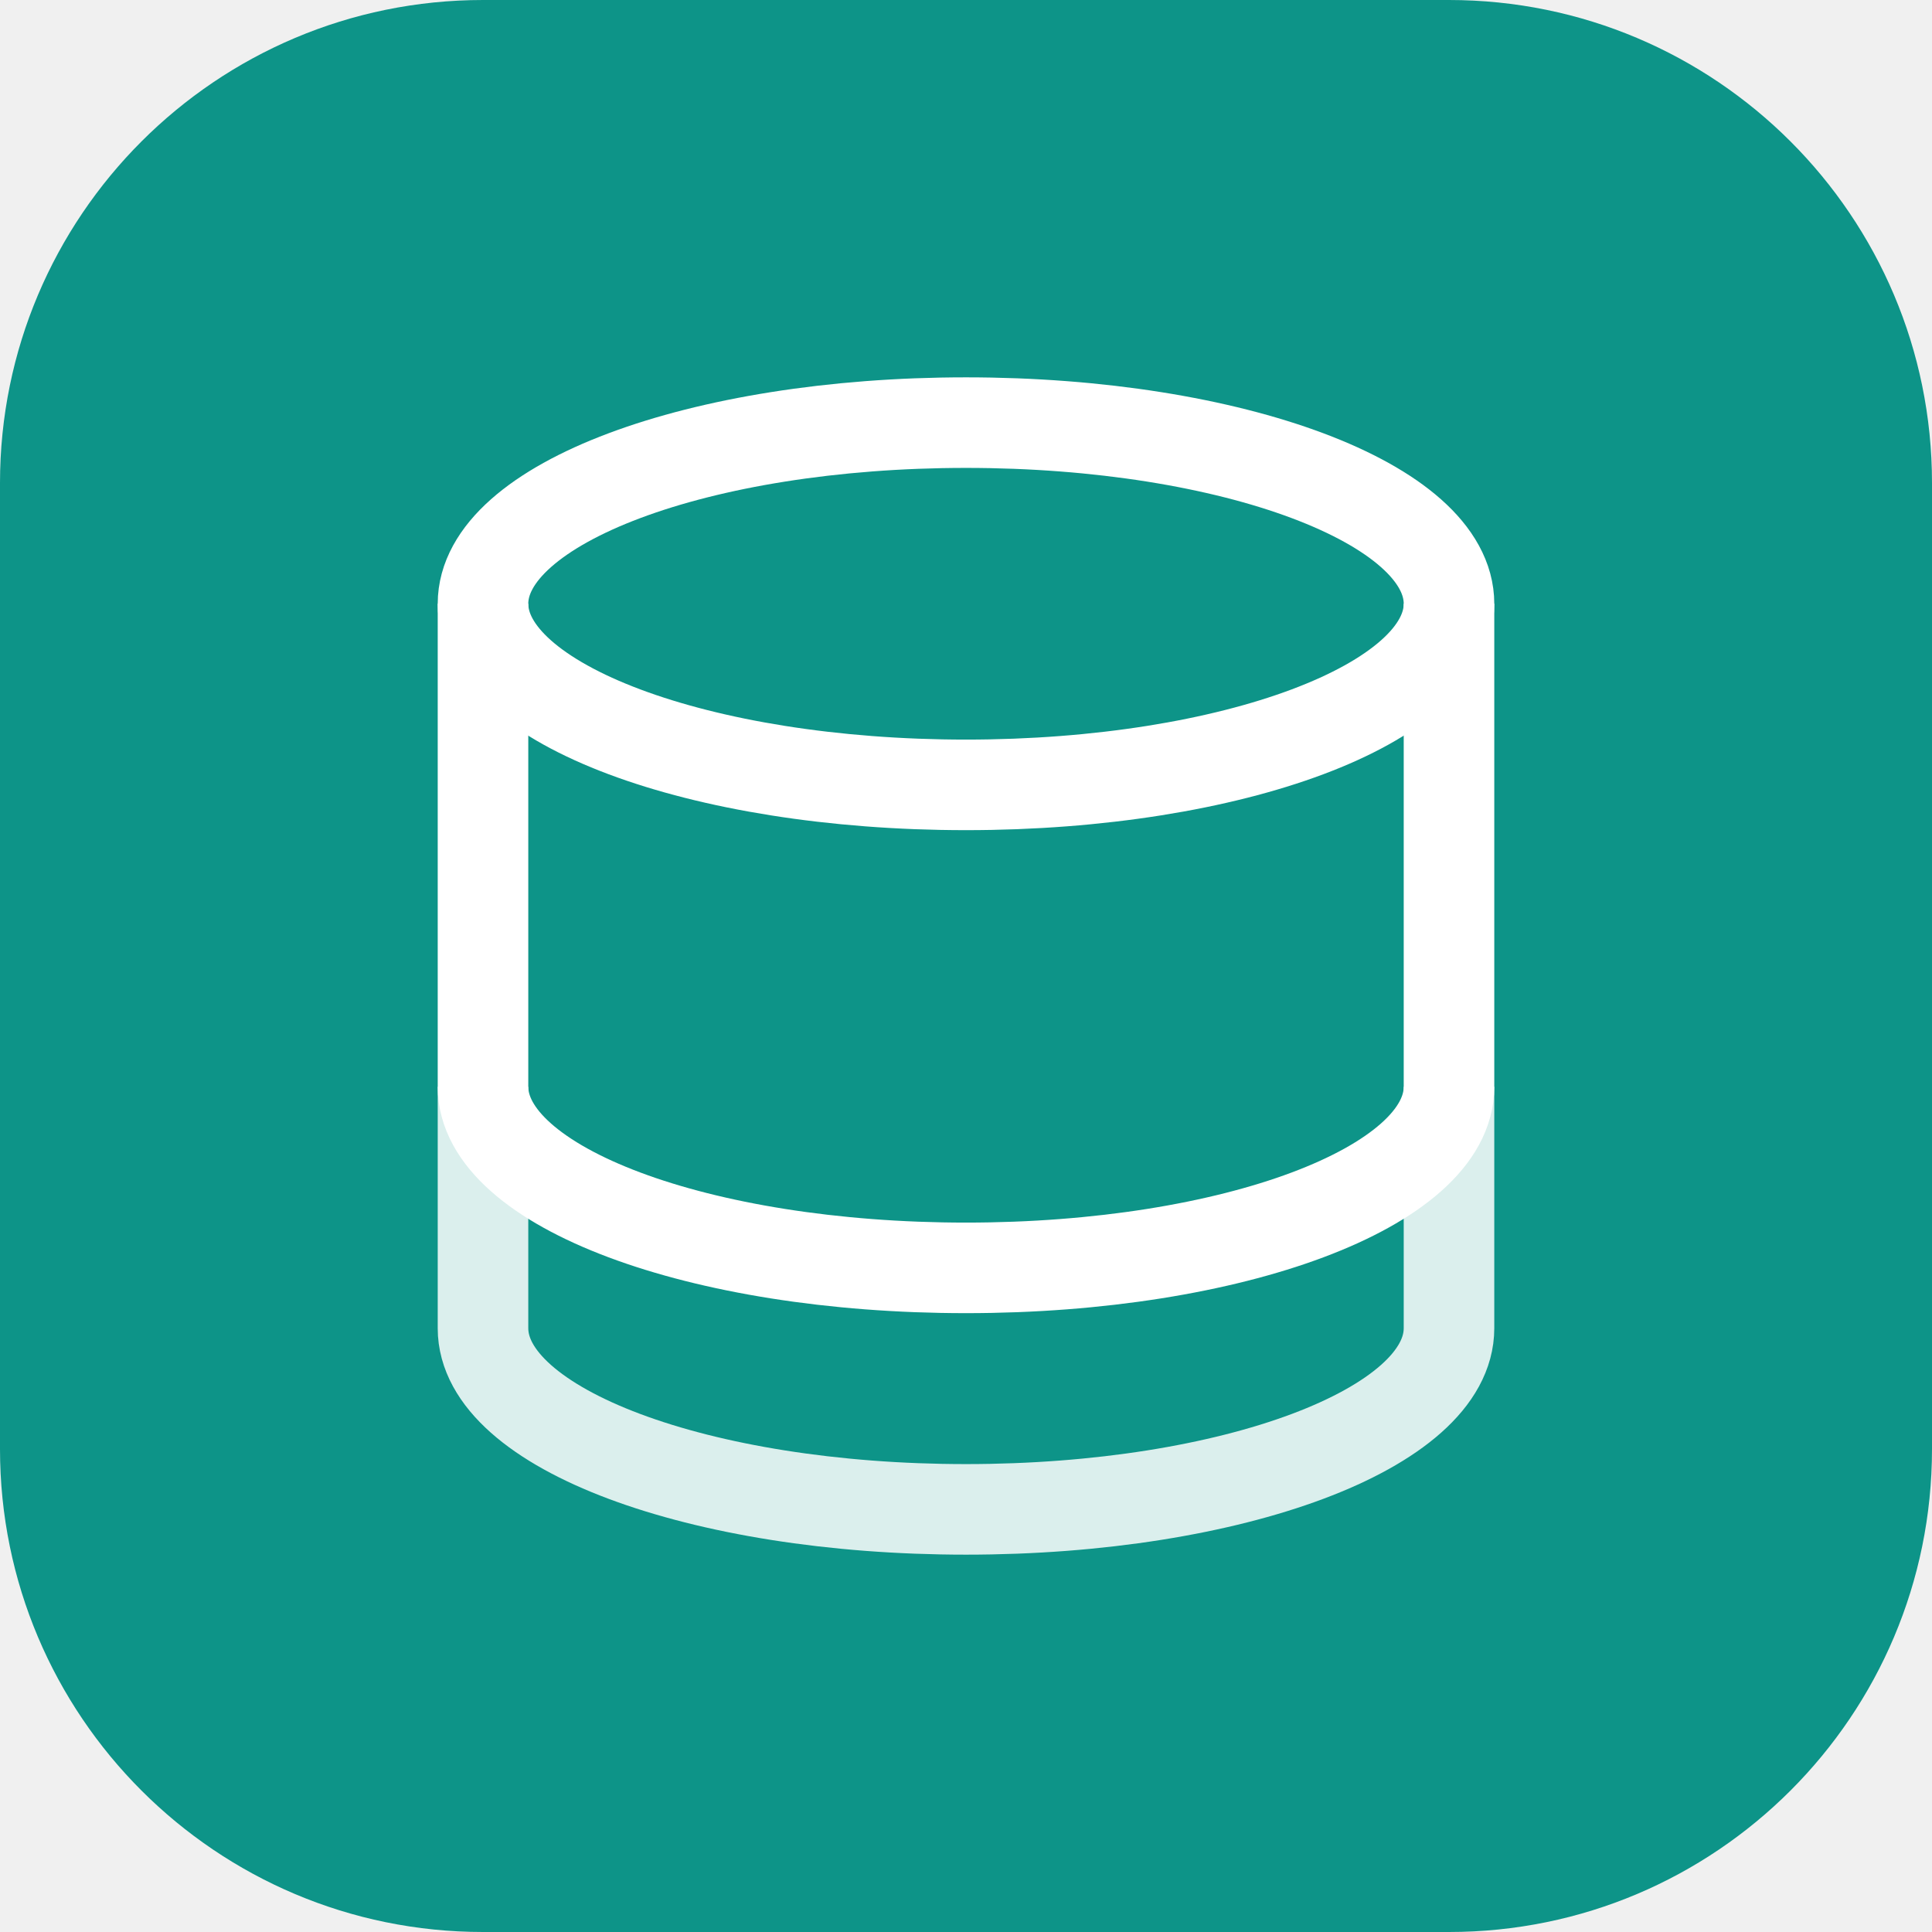
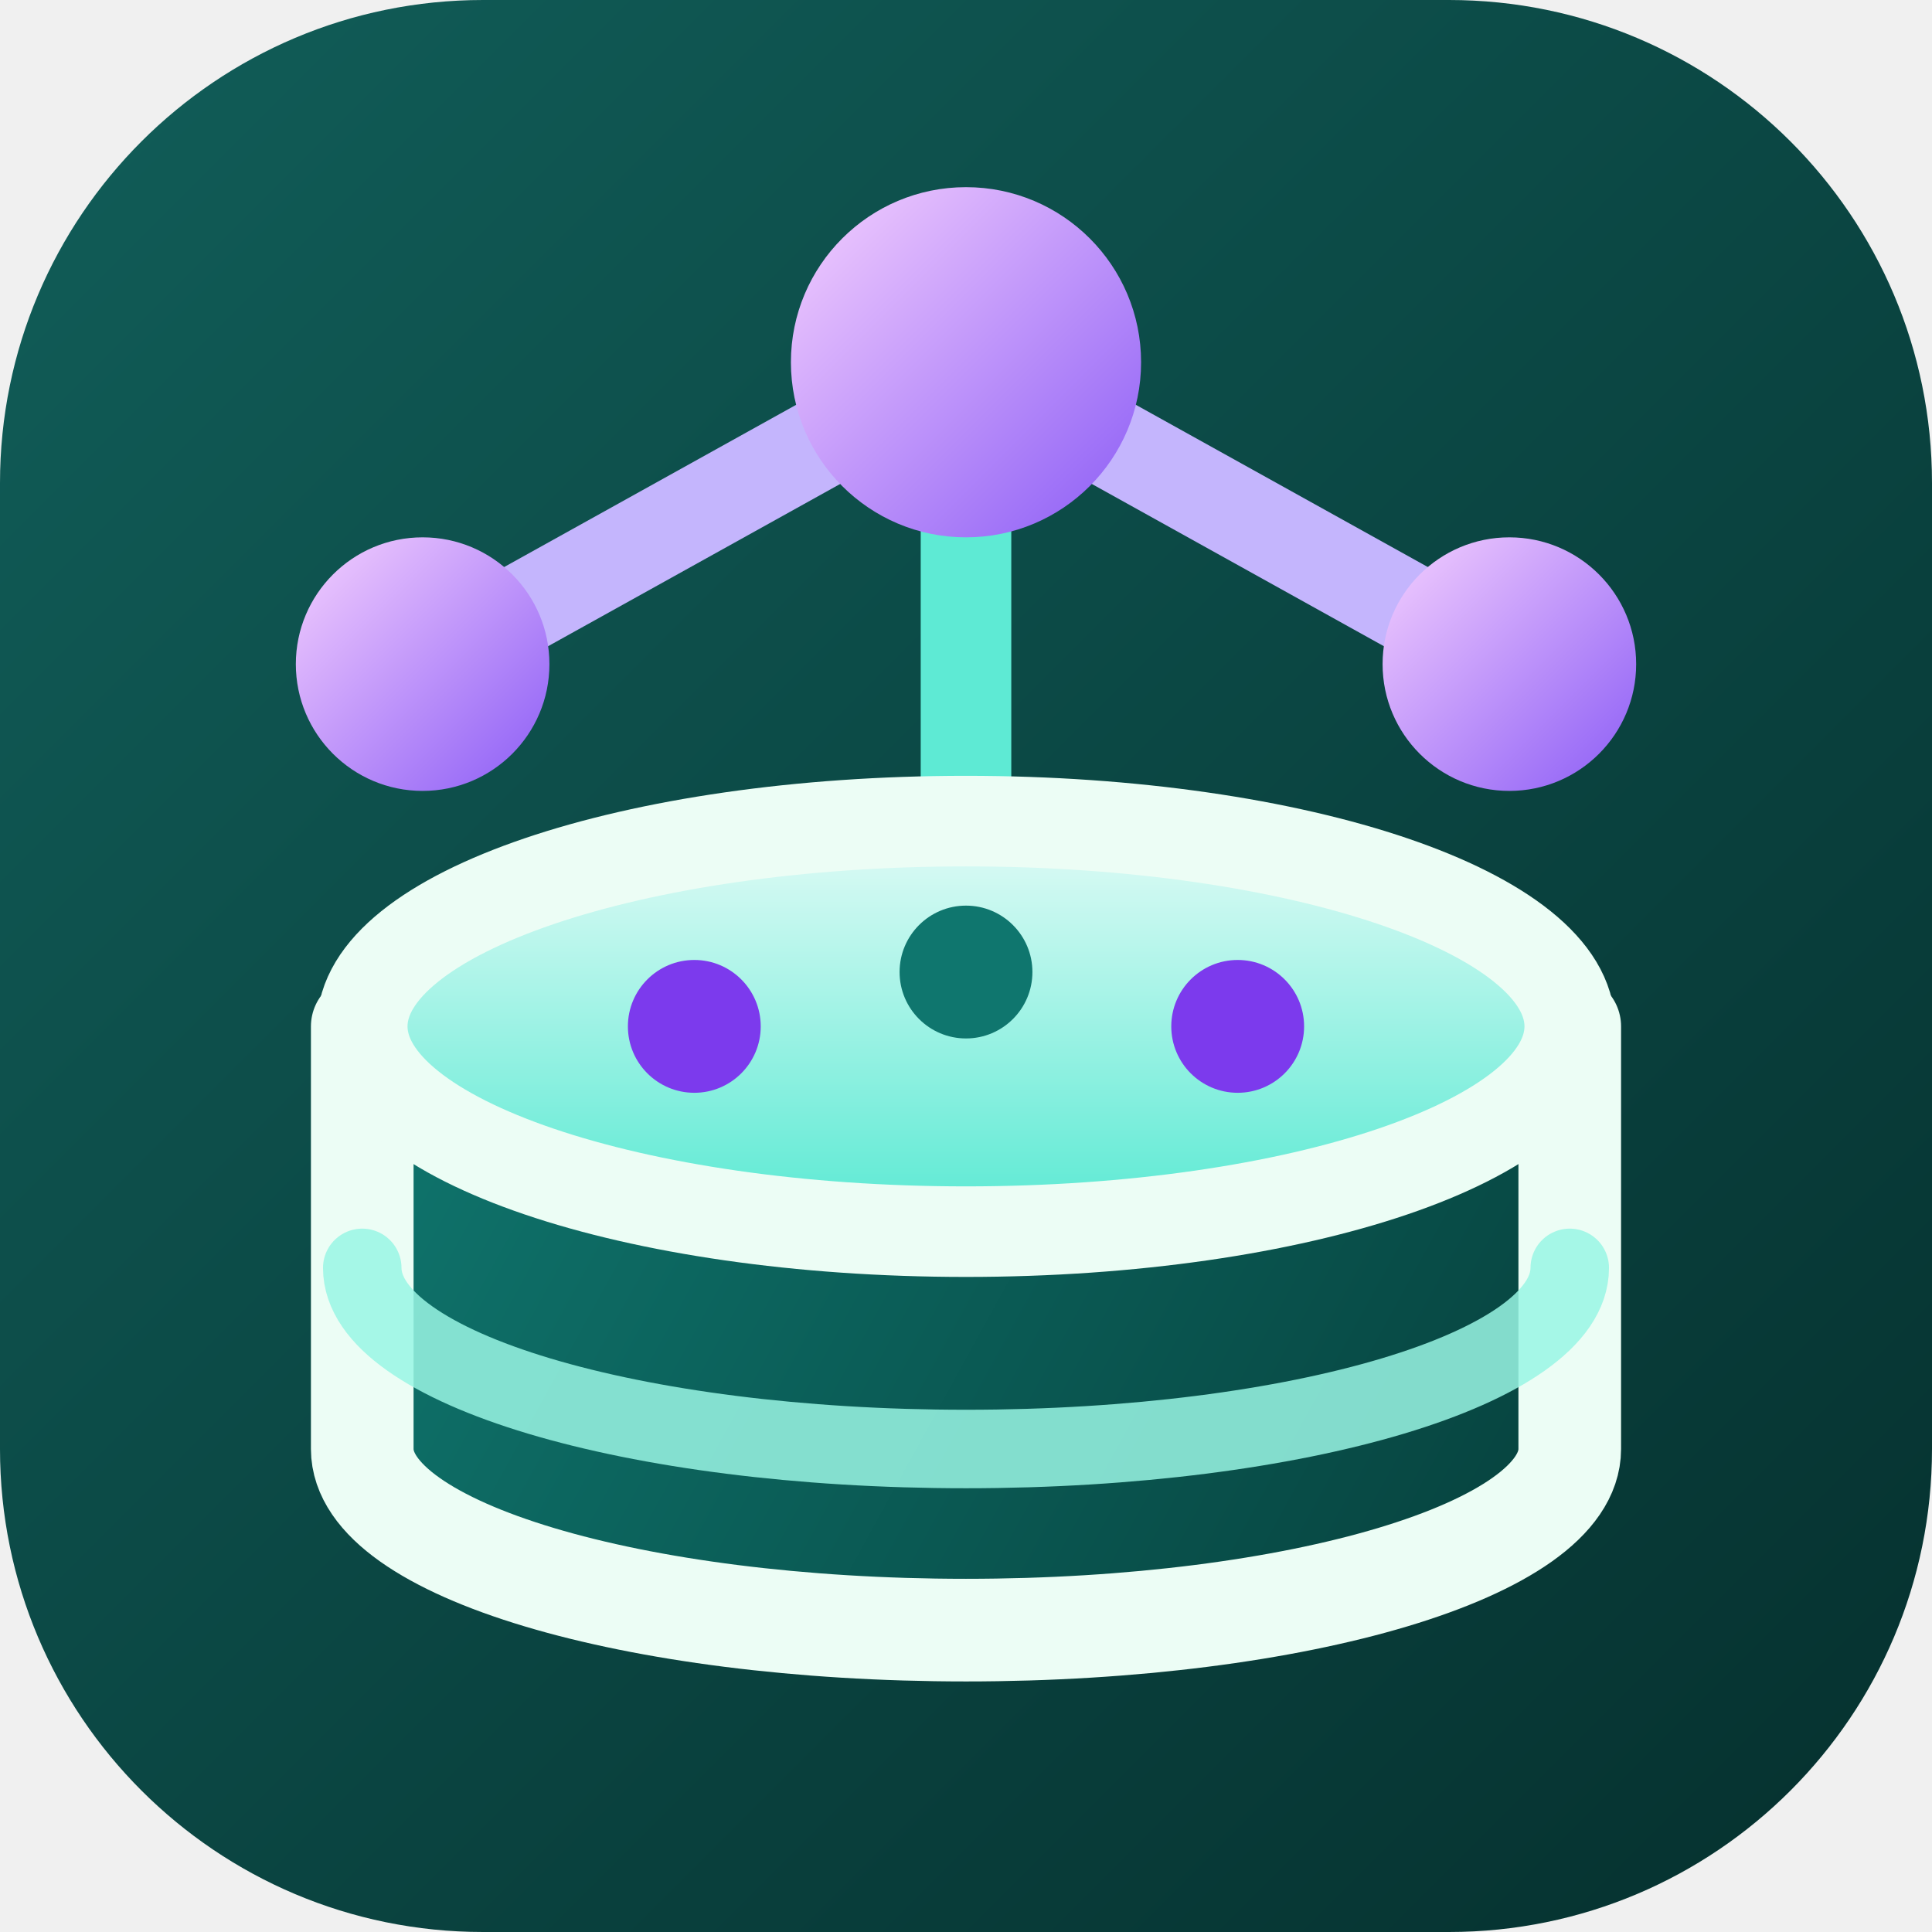
<svg xmlns="http://www.w3.org/2000/svg" viewBox="0 0 32 32" fill="none">
-   <rect width="32" height="32" rx="8" fill="#0d9488" />
-   <ellipse cx="16" cy="10" rx="8" ry="3" stroke="white" stroke-width="1.5" />
-   <path d="M8 10v8c0 1.66 3.58 3 8 3s8-1.34 8-3v-8" stroke="white" stroke-width="1.5" />
-   <path d="M8 18v4c0 1.66 3.58 3 8 3s8-1.34 8-3v-4" stroke="white" stroke-width="1.5" opacity="0.85" />
+   <defs>
+     <linearGradient id="tile" x1="0" y1="0" x2="32" y2="32" gradientUnits="userSpaceOnUse">
+       <stop stop-color="#115e59" />
+       <stop offset="1" stop-color="#05302e" />
+     </linearGradient>
+     <linearGradient id="disk" x1="16" y1="13" x2="16" y2="20" gradientUnits="userSpaceOnUse">
+       <stop stop-color="#f0fdfa" />
+       <stop offset="1" stop-color="#5eead4" />
+     </linearGradient>
+     <linearGradient id="barrel" x1="6" y1="17" x2="26" y2="28" gradientUnits="userSpaceOnUse">
+       <stop stop-color="#0f766e" />
+       <stop offset="1" stop-color="#063f3b" />
+     </linearGradient>
+     <linearGradient id="node" x1="0" y1="0" x2="1" y2="1">
+       <stop stop-color="#f5d0fe" />
+       <stop offset="1" stop-color="#8b5cf6" />
+     </linearGradient>
+   </defs>
+   <rect width="32" height="32" rx="8" fill="url(#tile)" />
+   <g stroke-linecap="round">
+     <path d="M7 11 L16 6 L25 11" stroke="#c4b5fd" stroke-width="1.5" />
+     <path d="M16 8 V14" stroke="#5eead4" stroke-width="1.5" />
+   </g>
+   <circle cx="16" cy="6" r="2.9" fill="url(#node)" />
+   <circle cx="7" cy="11" r="2.1" fill="url(#node)" />
+   <circle cx="25" cy="11" r="2.1" fill="url(#node)" />
+   <path d="M6 17 V24 c0 1.66 4.48 3 10 3 s10 -1.34 10 -3 V17" fill="url(#barrel)" />
+   <path d="M6 17 V24 c0 1.66 4.48 3 10 3 s10 -1.34 10 -3 V17" stroke="#ecfdf5" stroke-width="1.7" stroke-linecap="round" />
+   <path d="M6 21 c0 1.66 4.48 3 10 3 s10 -1.34 10 -3" stroke="#99f6e4" stroke-width="1.3" stroke-opacity="0.85" stroke-linecap="round" />
+   <ellipse cx="16" cy="17" rx="10" ry="3.4" fill="url(#disk)" />
+   <ellipse cx="16" cy="17" rx="10" ry="3.4" stroke="#ecfdf5" stroke-width="1.5" />
+   <circle cx="11.5" cy="17" r="1.1" fill="#7c3aed" />
+   <circle cx="16" cy="16.1" r="1.1" fill="#0f766e" />
+   <circle cx="20.5" cy="17" r="1.1" fill="#7c3aed" />
</svg>
